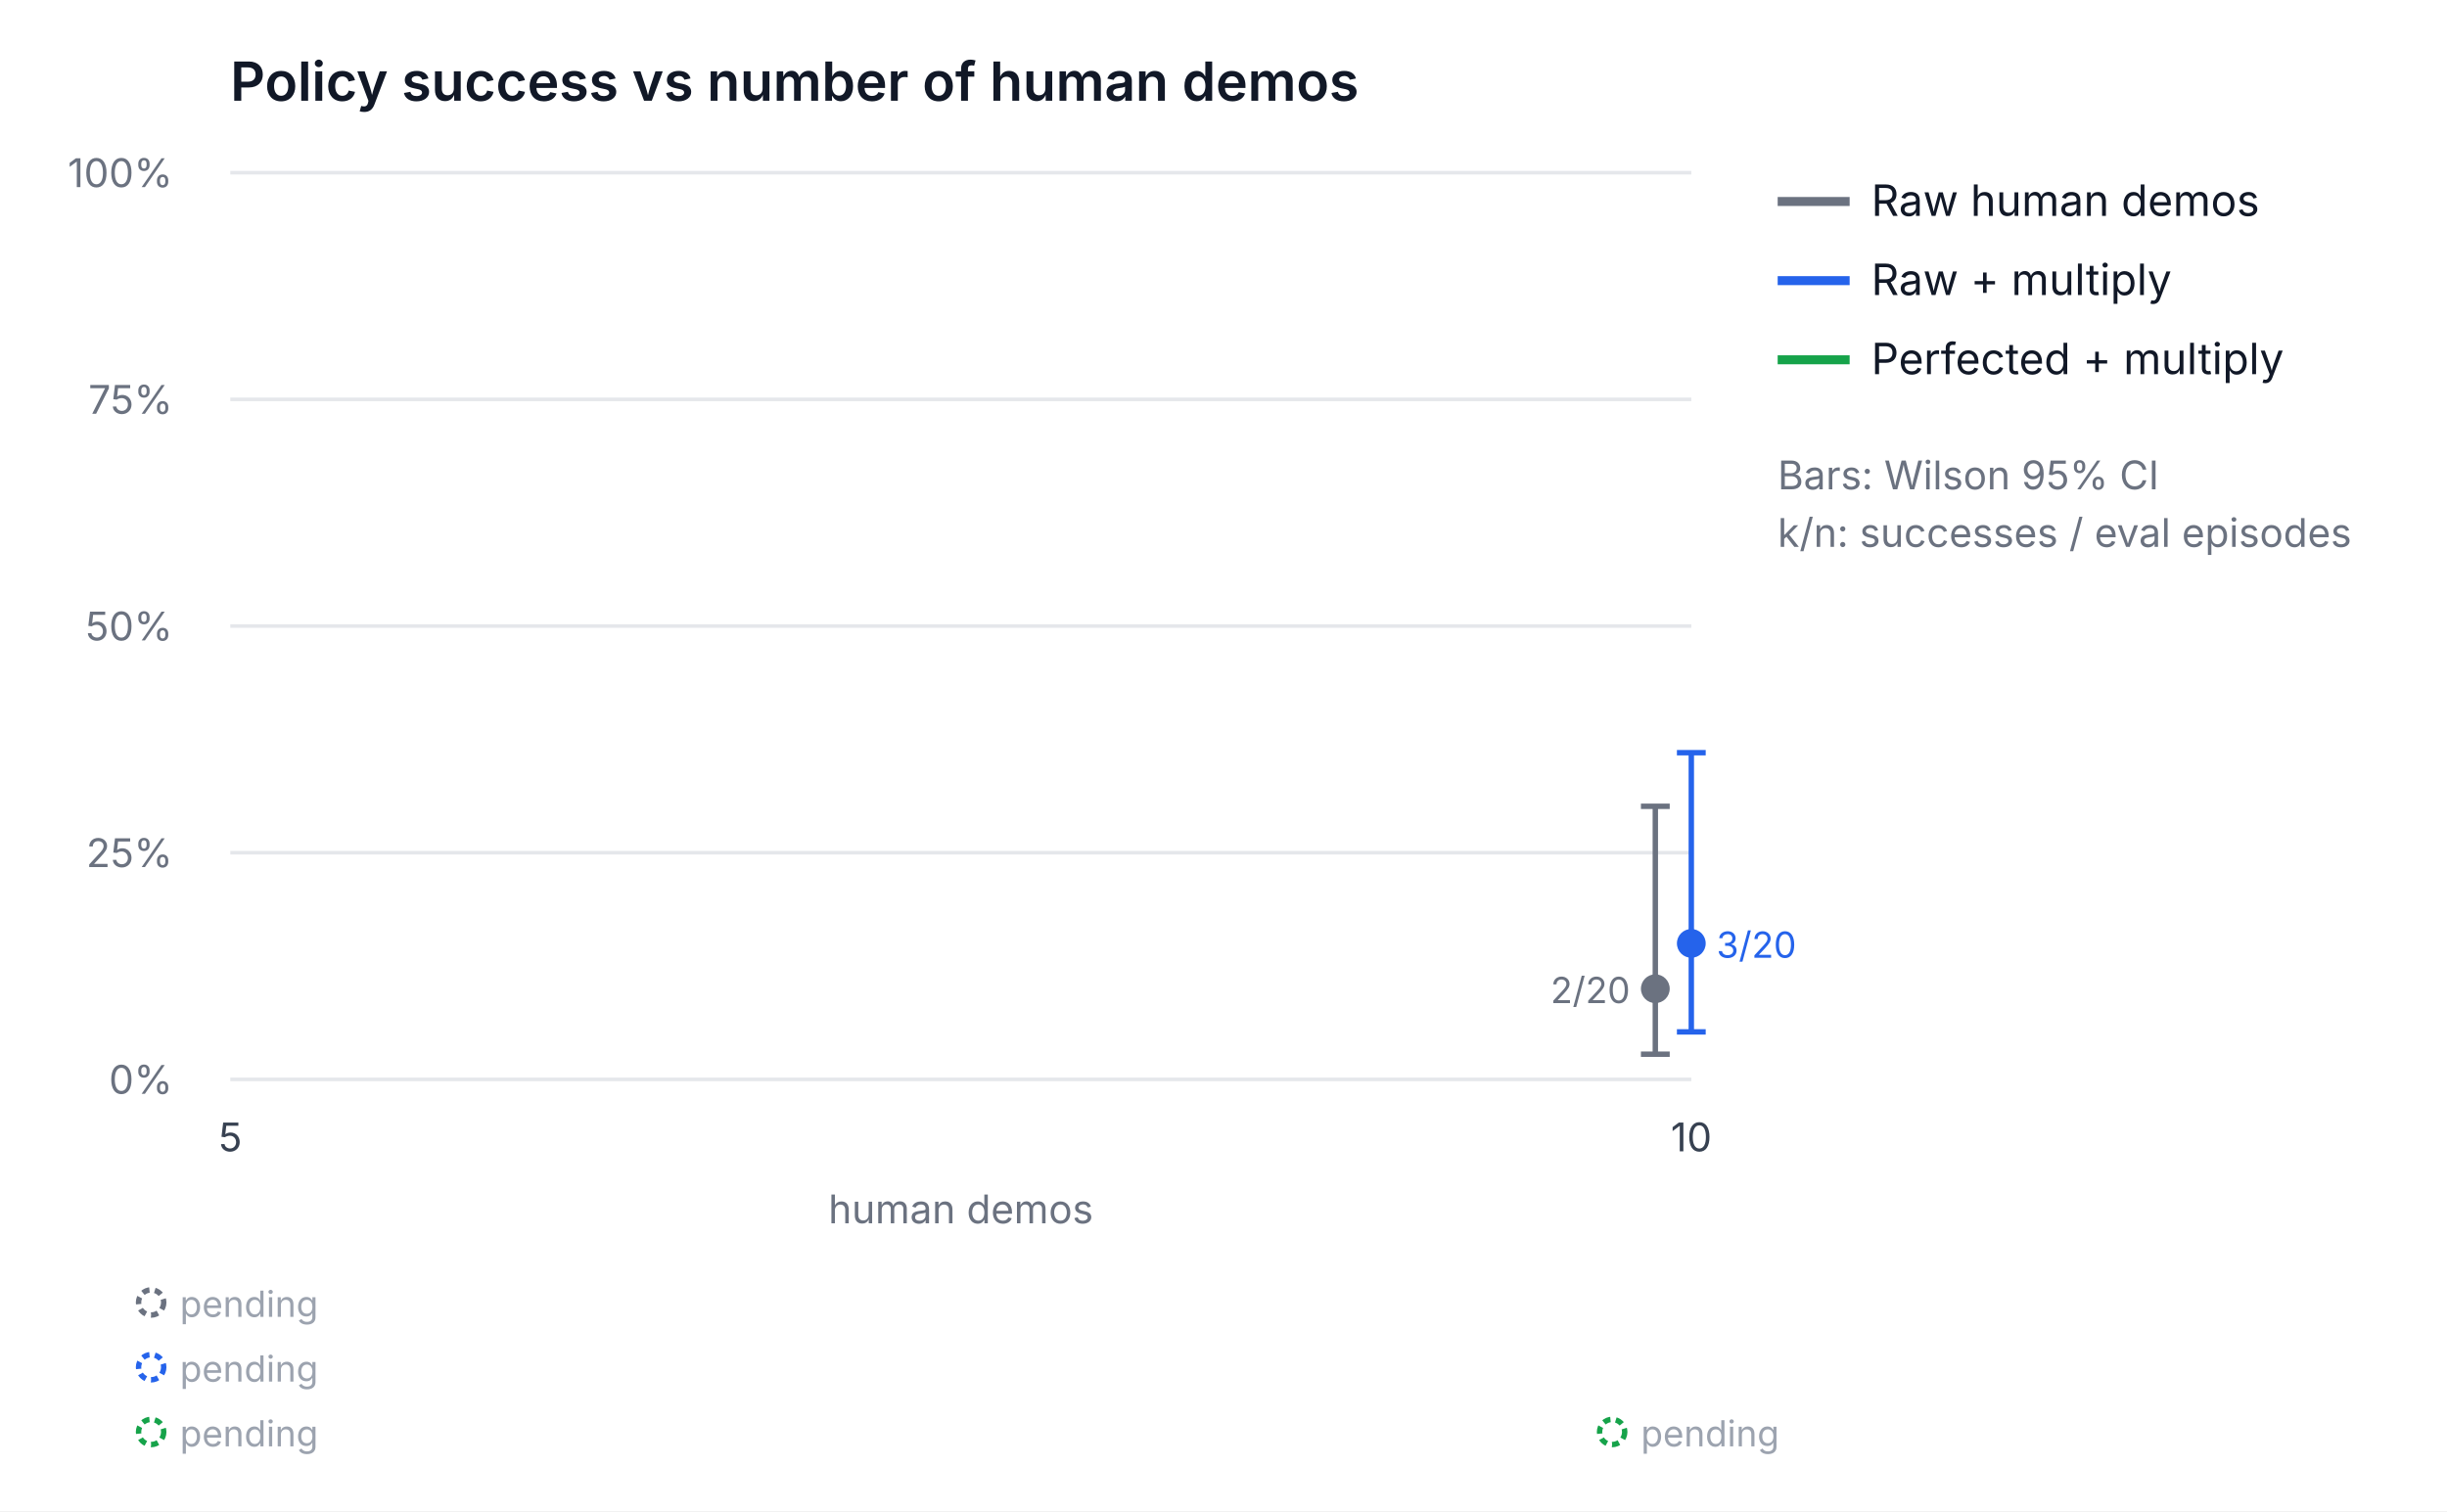
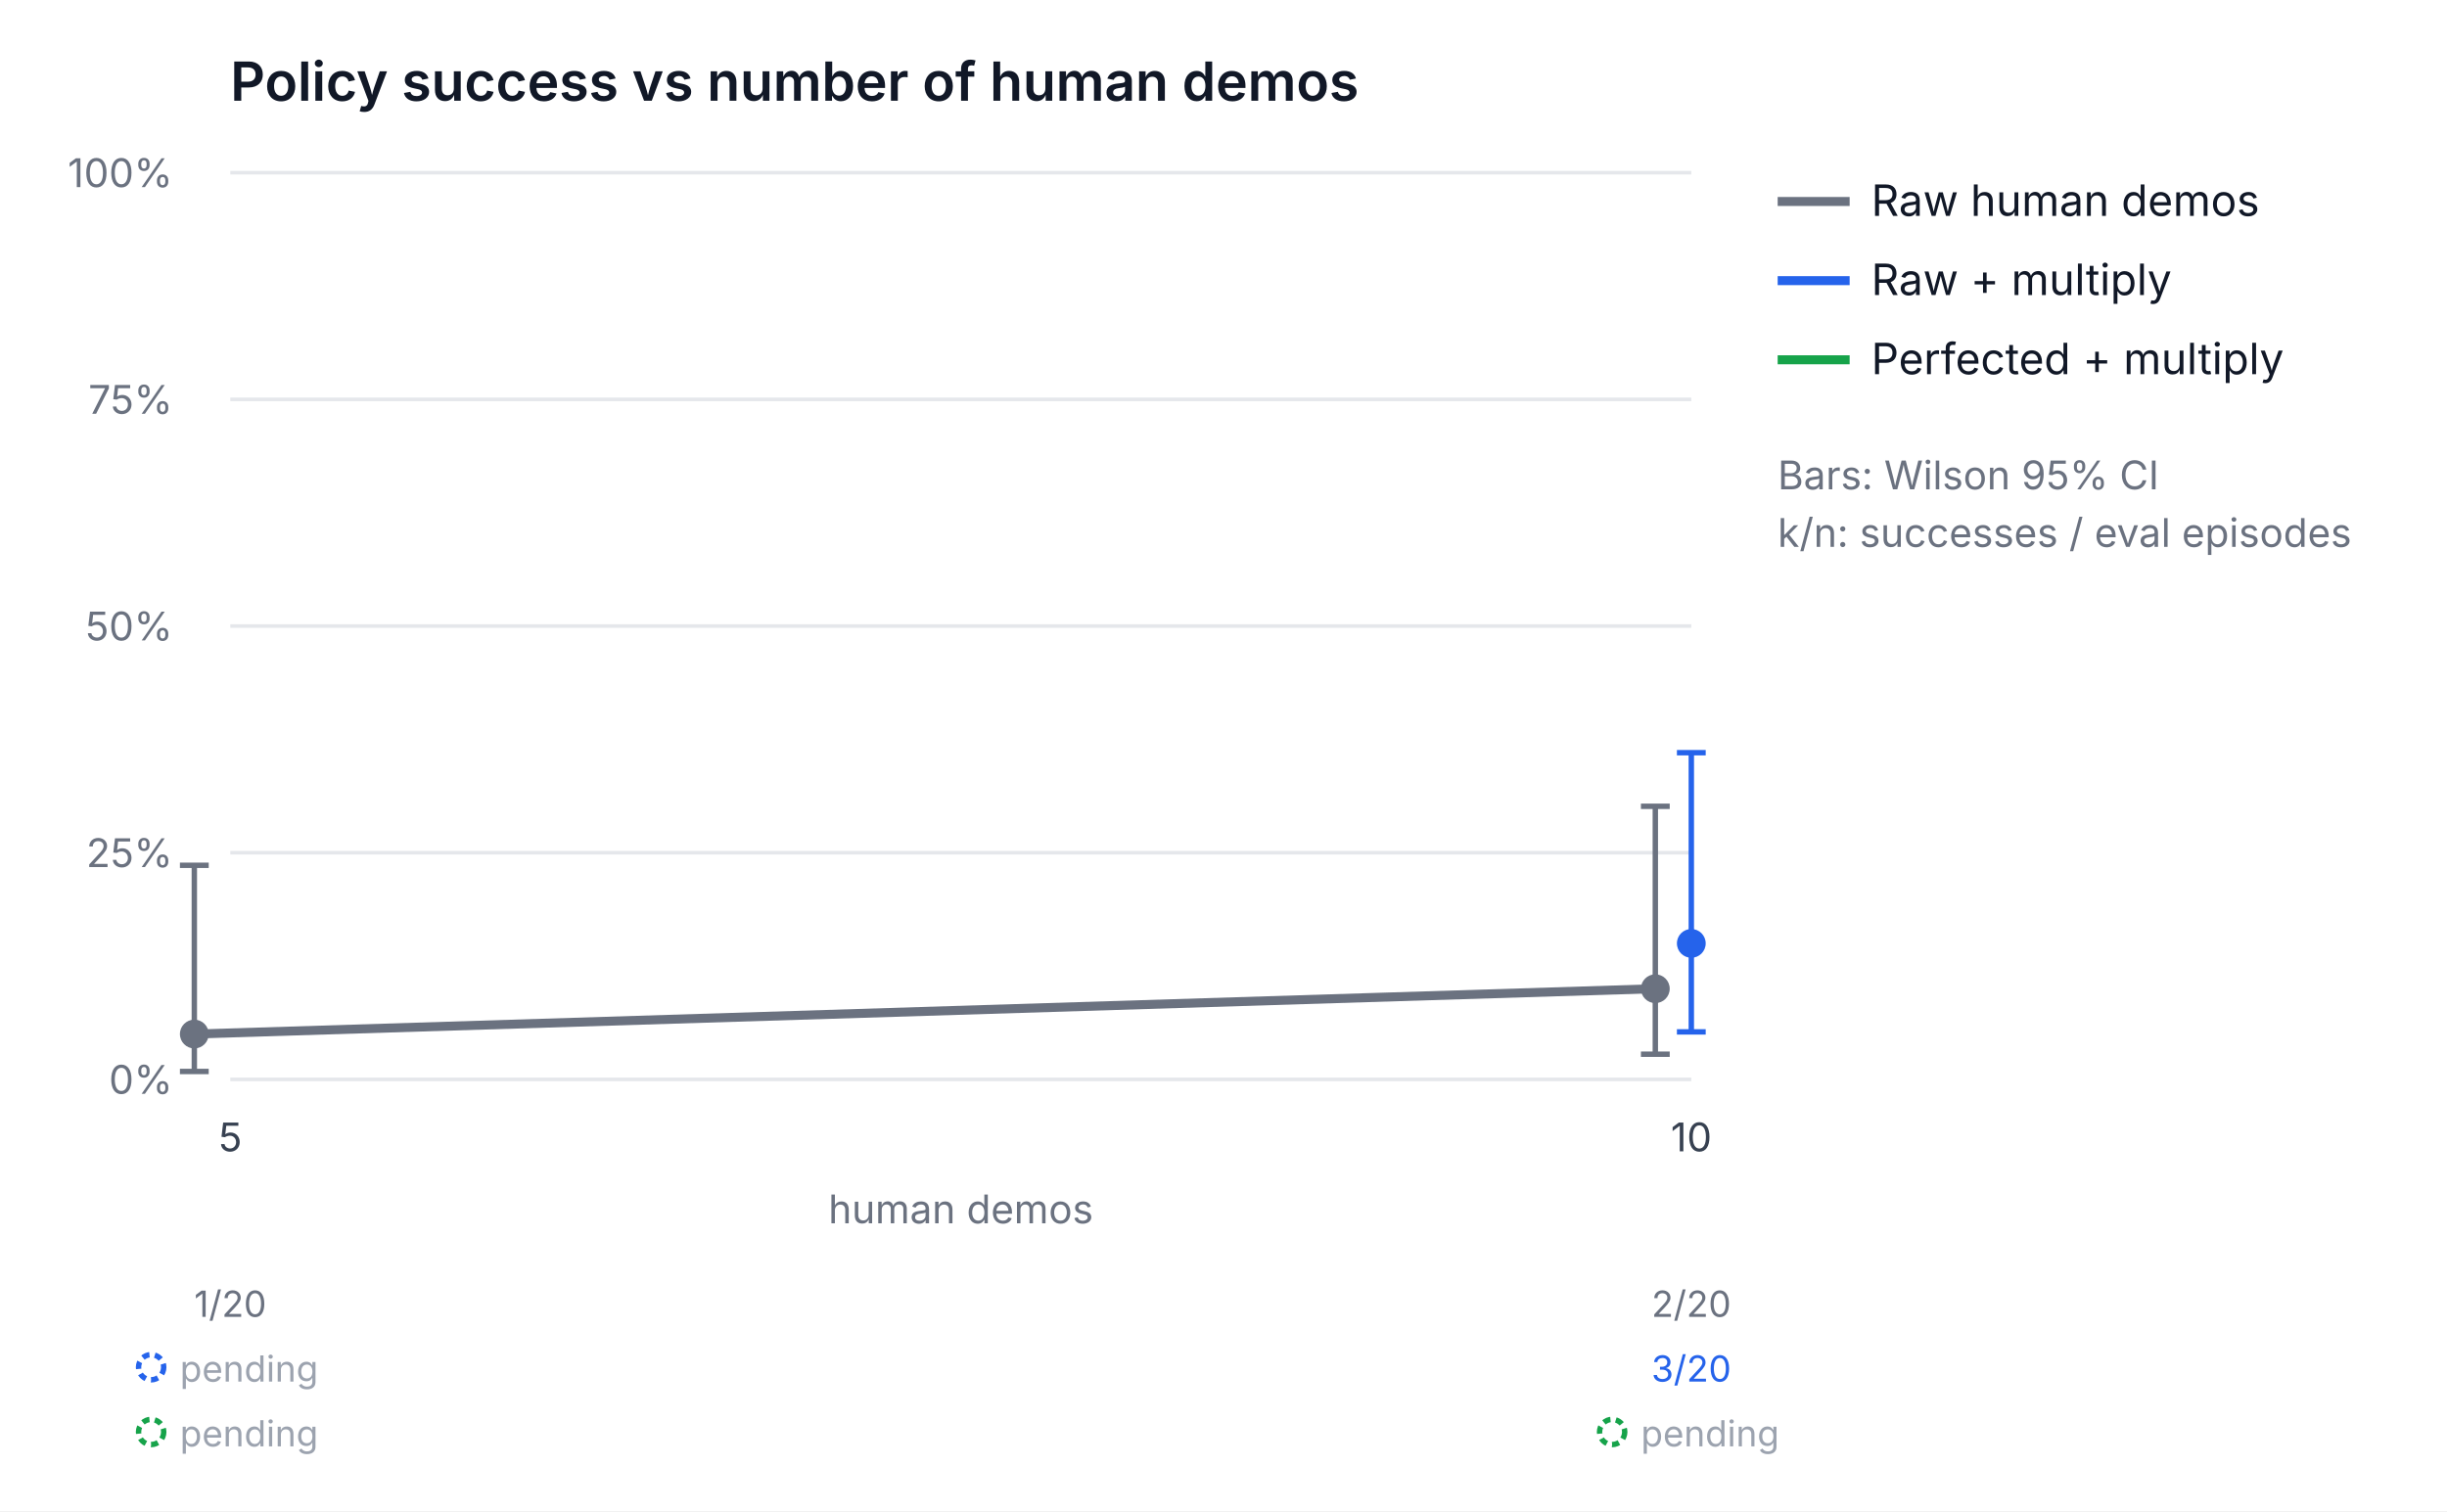
<svg xmlns="http://www.w3.org/2000/svg" viewBox="0 0 680 420" width="680" height="420" role="img" aria-labelledby="t" font-family="system-ui, -apple-system, 'Segoe UI', sans-serif">
  <rect x="0" y="0" width="680" height="420" fill="#ffffff" />
  <text x="64.0" y="28.0" font-size="15" text-anchor="start" fill="#111827" font-weight="600">Policy success vs number of human demos</text>
  <line class="grid" x1="64" x2="470" y1="300.0" y2="300.0" stroke="#e5e7eb" />
  <text x="48.0" y="304.0" font-size="11" text-anchor="end" fill="#6b7280">0%</text>
  <line class="grid" x1="64" x2="470" y1="237.0" y2="237.0" stroke="#e5e7eb" />
  <text x="48.0" y="241.0" font-size="11" text-anchor="end" fill="#6b7280">25%</text>
  <line class="grid" x1="64" x2="470" y1="174.0" y2="174.0" stroke="#e5e7eb" />
  <text x="48.0" y="178.0" font-size="11" text-anchor="end" fill="#6b7280">50%</text>
  <line class="grid" x1="64" x2="470" y1="111.0" y2="111.0" stroke="#e5e7eb" />
  <text x="48.0" y="115.0" font-size="11" text-anchor="end" fill="#6b7280">75%</text>
  <line class="grid" x1="64" x2="470" y1="48.0" y2="48.0" stroke="#e5e7eb" />
  <text x="48.0" y="52.0" font-size="11" text-anchor="end" fill="#6b7280">100%</text>
  <text x="64.0" y="320.0" font-size="11" text-anchor="middle" fill="#374151">5</text>
  <text x="470.0" y="320.0" font-size="11" text-anchor="middle" fill="#374151">10</text>
  <text x="267.0" y="340.0" font-size="11" text-anchor="middle" fill="#6b7280">human demos</text>
-   <g class="pending">
-     <circle cx="42.0" cy="362.0" r="3.5" fill="none" stroke="#6b7280" stroke-width="1.5" stroke-dasharray="2 1.5" />
-     <text x="50.0" y="366.0" font-size="10" text-anchor="start" fill="#9ca3af">pending</text>
-   </g>
+   <polyline class="series" points="54.0,287.4 460.0,274.8" fill="none" stroke="#6b7280" stroke-width="2.5" />
+   <line class="ci" x1="54.0" x2="54.0" y1="240.5" y2="297.8" stroke="#6b7280" stroke-width="1.5" />
+   <line class="ci-cap" x1="50.0" x2="58.0" y1="240.5" y2="240.5" stroke="#6b7280" stroke-width="1.5" />
+   <line class="ci-cap" x1="50.0" x2="58.0" y1="297.8" y2="297.8" stroke="#6b7280" stroke-width="1.5" />
+   <text x="64.0" y="366.0" font-size="10" text-anchor="middle" fill="#6b7280" class="count">1/20</text>
+   <circle class="point" cx="54.0" cy="287.4" r="4" fill="#6b7280" />
  <line class="ci" x1="460.0" x2="460.0" y1="224.1" y2="293.0" stroke="#6b7280" stroke-width="1.5" />
  <line class="ci-cap" x1="456.0" x2="464.0" y1="224.1" y2="224.1" stroke="#6b7280" stroke-width="1.5" />
  <line class="ci-cap" x1="456.0" x2="464.0" y1="293.0" y2="293.0" stroke="#6b7280" stroke-width="1.5" />
-   <text x="453.0" y="278.8" font-size="10" text-anchor="end" fill="#6b7280" class="count">2/20</text>
+   <text x="470.0" y="366.0" font-size="10" text-anchor="middle" fill="#6b7280" class="count">2/20</text>
  <circle class="point" cx="460.0" cy="274.8" r="4" fill="#6b7280" />
  <line x1="494" x2="514" y1="56.0" y2="56.0" stroke="#6b7280" stroke-width="2.5" />
  <text x="520.0" y="60.0" font-size="12" text-anchor="start" fill="#111827">Raw human demos</text>
  <g class="pending">
    <circle cx="42.0" cy="380.0" r="3.5" fill="none" stroke="#2563eb" stroke-width="1.5" stroke-dasharray="2 1.5" />
    <text x="50.0" y="384.0" font-size="10" text-anchor="start" fill="#9ca3af">pending</text>
  </g>
  <line class="ci" x1="470.0" x2="470.0" y1="209.2" y2="286.8" stroke="#2563eb" stroke-width="1.5" />
  <line class="ci-cap" x1="466.0" x2="474.0" y1="209.2" y2="209.2" stroke="#2563eb" stroke-width="1.5" />
  <line class="ci-cap" x1="466.0" x2="474.0" y1="286.8" y2="286.8" stroke="#2563eb" stroke-width="1.5" />
-   <text x="477.0" y="266.2" font-size="10" text-anchor="start" fill="#2563eb" class="count">3/20</text>
+   <text x="470.0" y="384.0" font-size="10" text-anchor="middle" fill="#2563eb" class="count">3/20</text>
  <circle class="point" cx="470.0" cy="262.2" r="4" fill="#2563eb" />
  <line x1="494" x2="514" y1="78.0" y2="78.0" stroke="#2563eb" stroke-width="2.5" />
  <text x="520.0" y="82.0" font-size="12" text-anchor="start" fill="#111827">Raw + multiply</text>
  <g class="pending">
    <circle cx="42.0" cy="398.0" r="3.5" fill="none" stroke="#16a34a" stroke-width="1.5" stroke-dasharray="2 1.5" />
    <text x="50.0" y="402.0" font-size="10" text-anchor="start" fill="#9ca3af">pending</text>
  </g>
  <g class="pending">
    <circle cx="448.0" cy="398.0" r="3.5" fill="none" stroke="#16a34a" stroke-width="1.5" stroke-dasharray="2 1.5" />
    <text x="456.0" y="402.0" font-size="10" text-anchor="start" fill="#9ca3af">pending</text>
  </g>
  <line x1="494" x2="514" y1="100.0" y2="100.0" stroke="#16a34a" stroke-width="2.5" />
  <text x="520.0" y="104.0" font-size="12" text-anchor="start" fill="#111827">Perfected + multiply</text>
  <text x="494.0" y="136.0" font-size="11" text-anchor="start" fill="#6b7280">Bars: Wilson 95% CI</text>
  <text x="494.0" y="152.0" font-size="11" text-anchor="start" fill="#6b7280">k/n: successes / eval episodes</text>
</svg>
